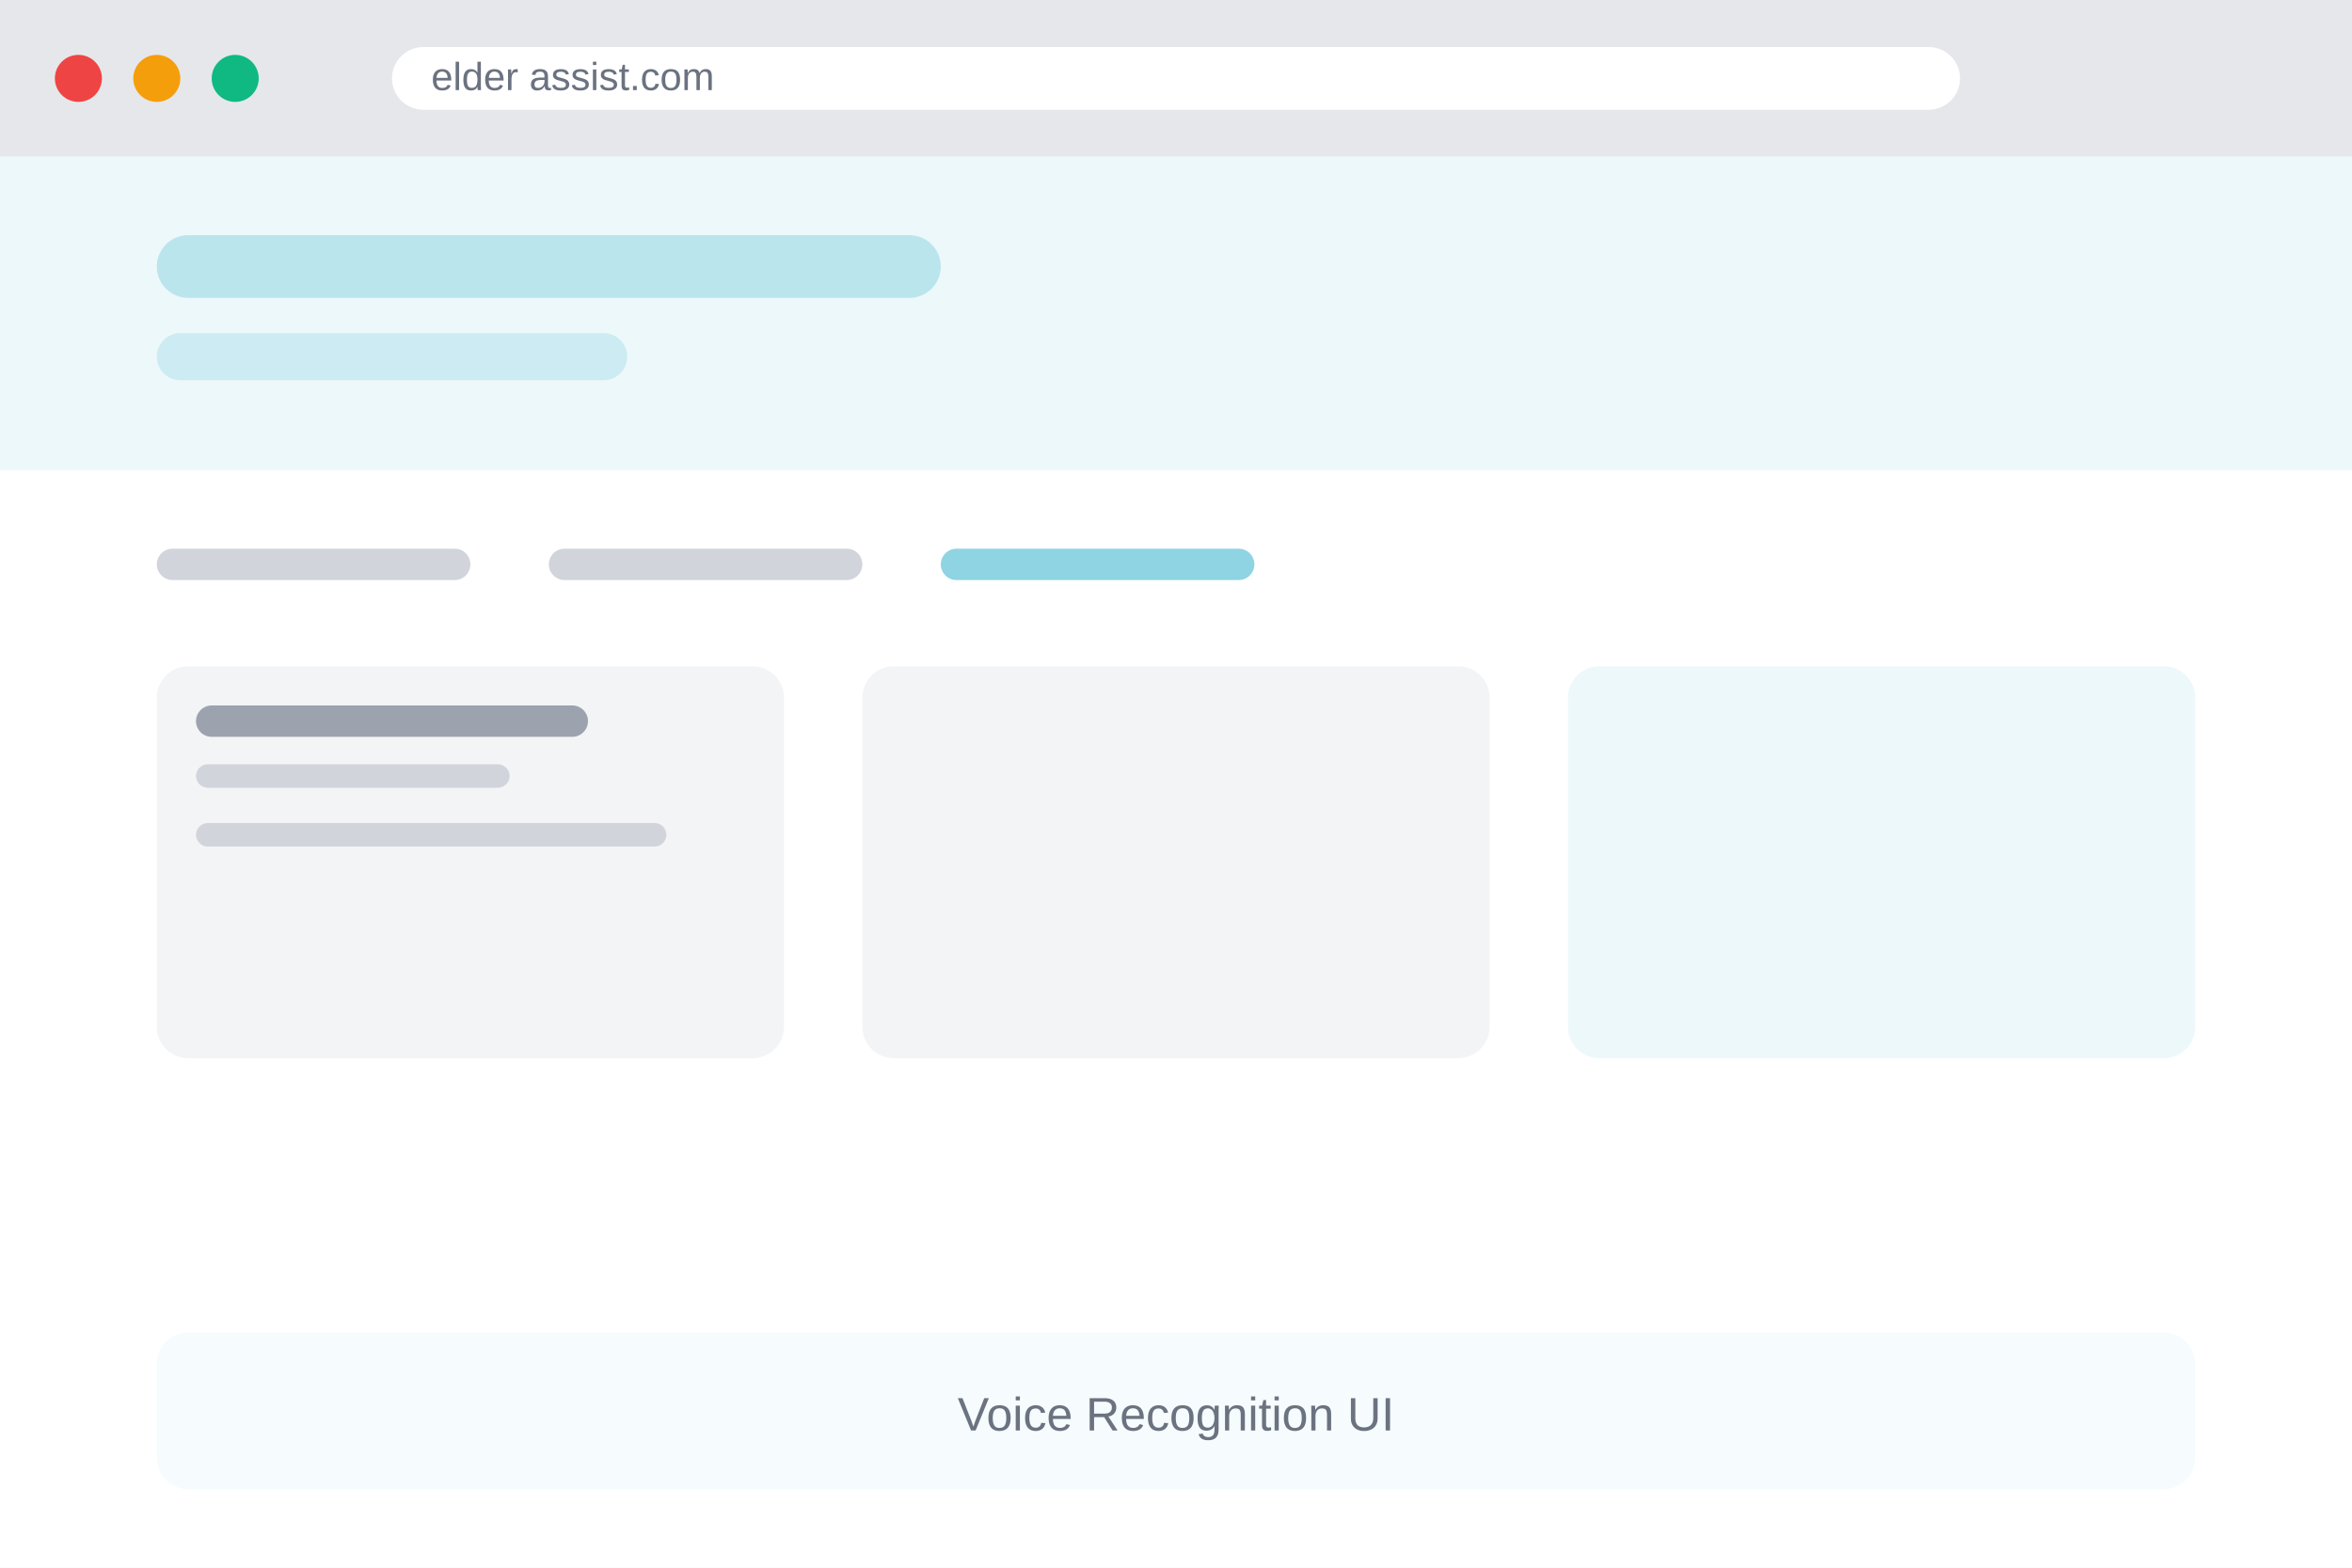
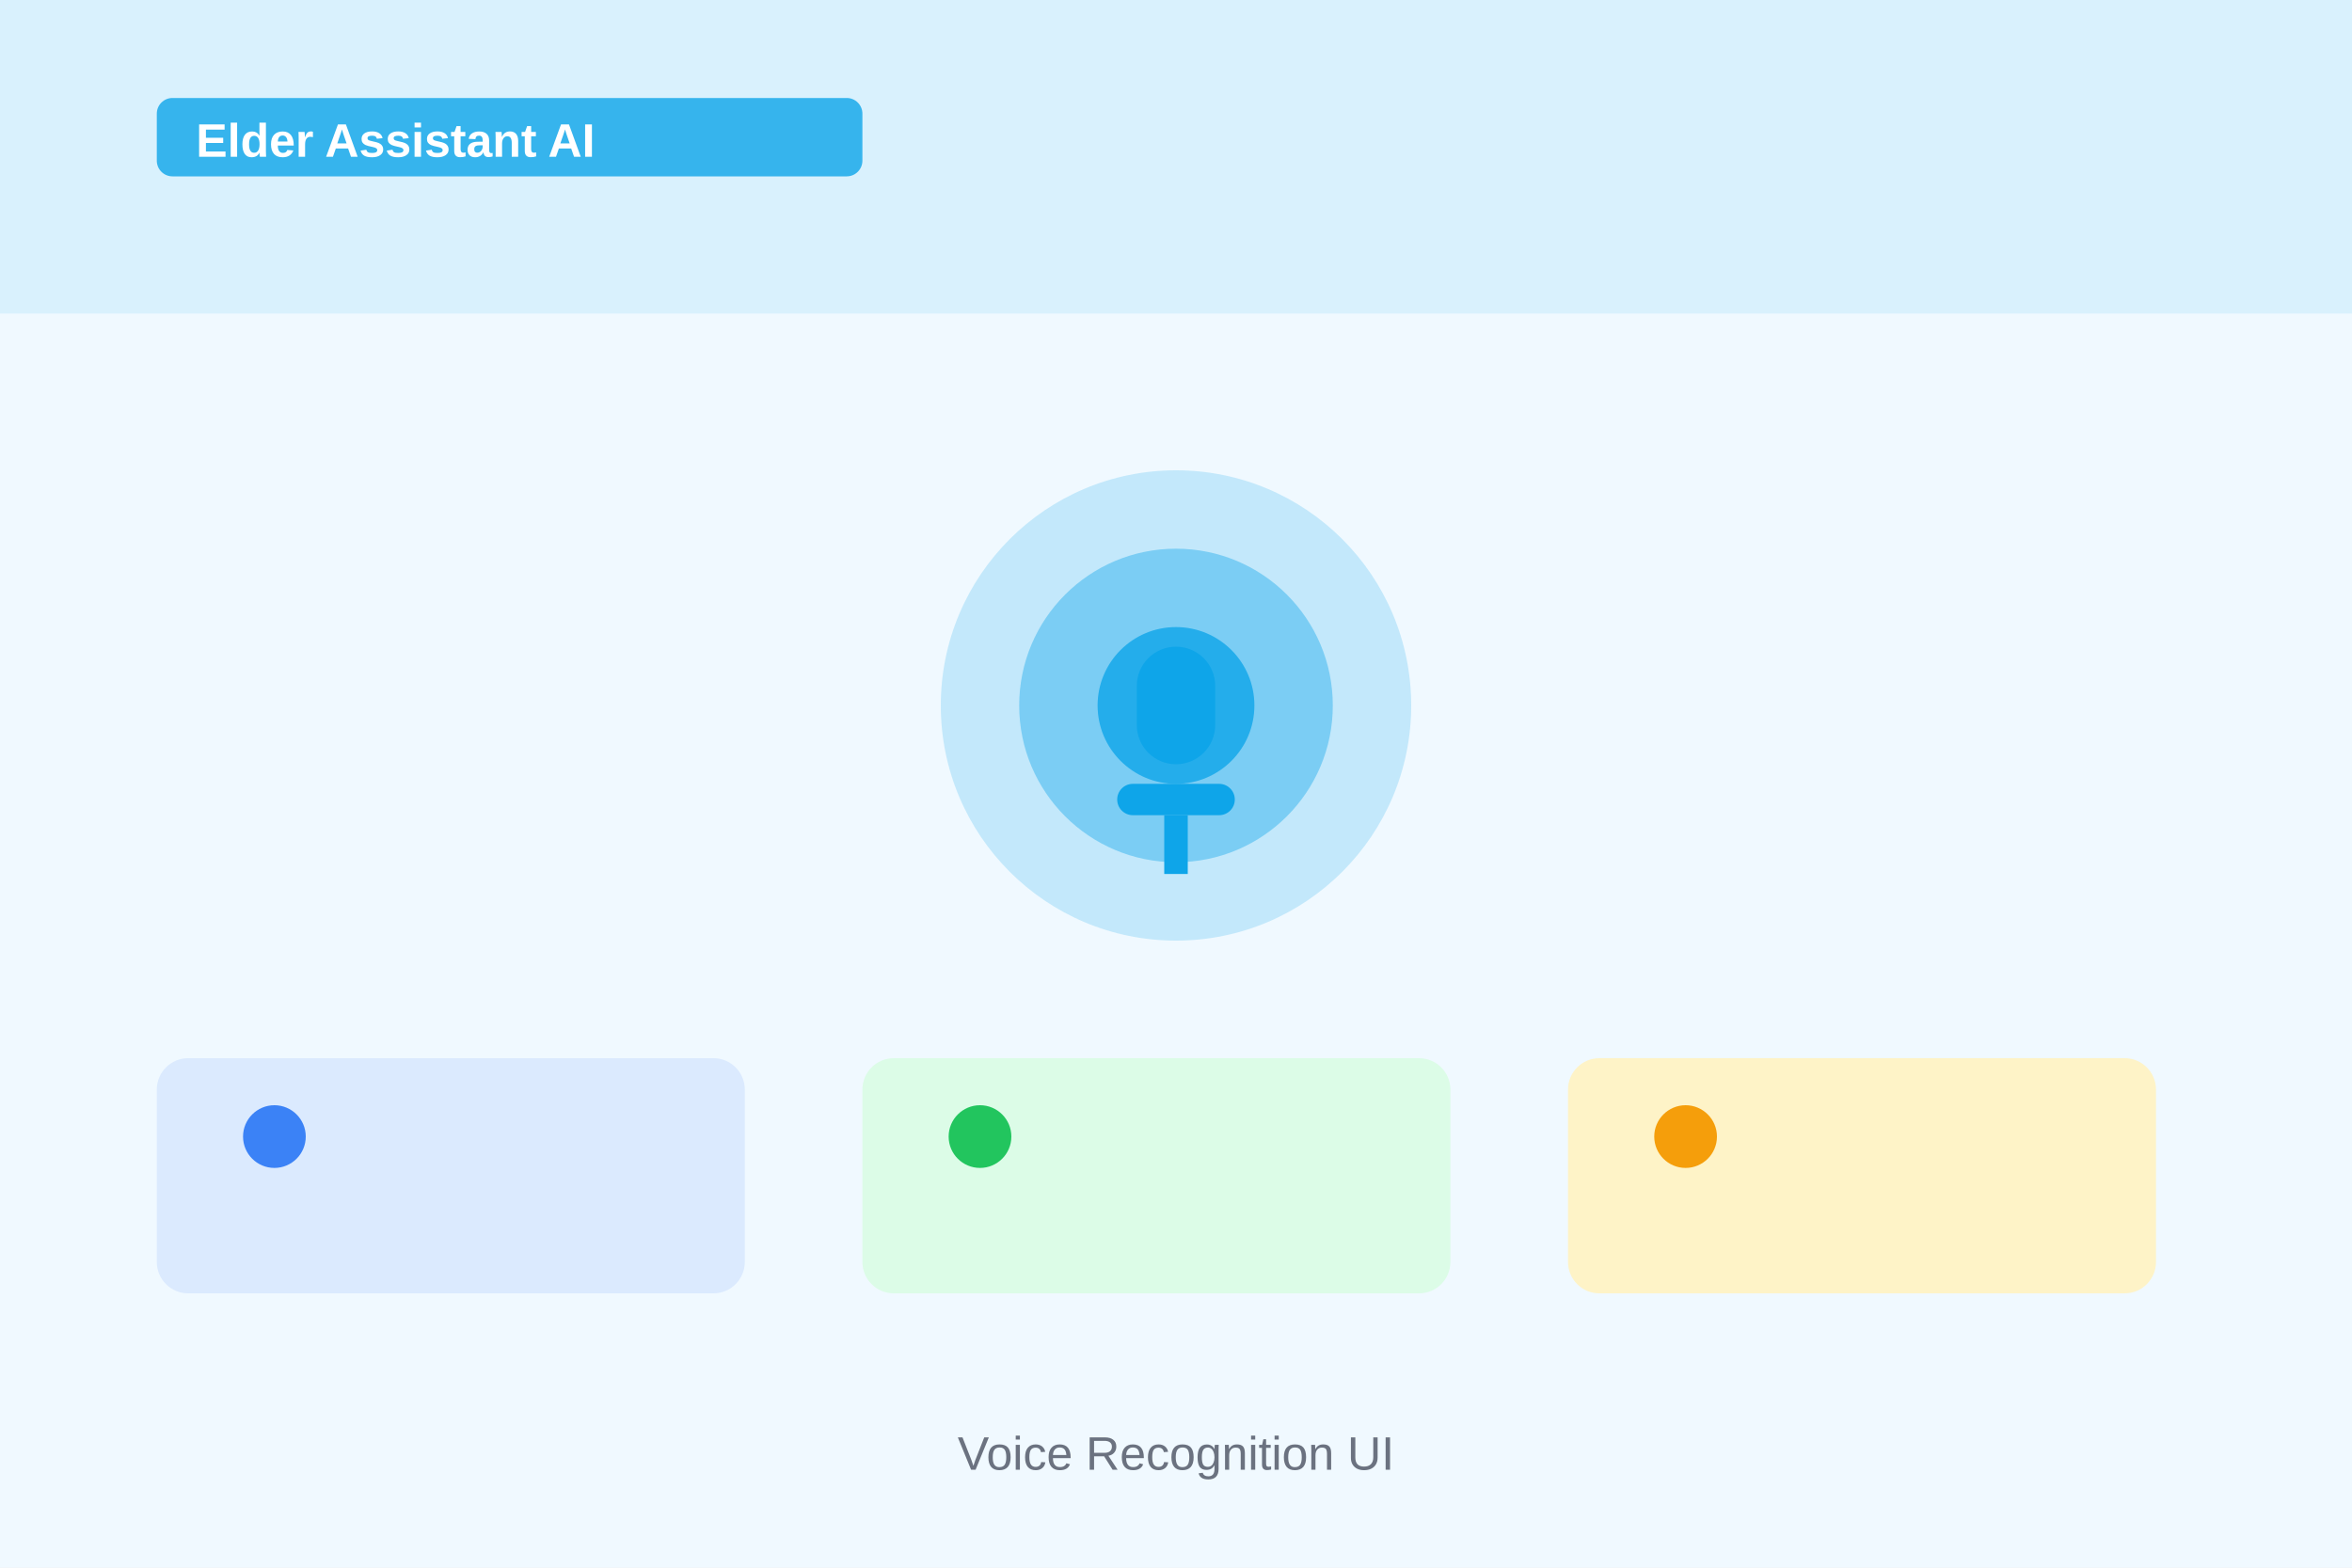
<svg xmlns="http://www.w3.org/2000/svg" width="600" height="400" viewBox="0 0 600 400" fill="none">
-   <rect width="600" height="400" fill="#F9FAFB" />
-   <rect x="0" y="0" width="600" height="40" fill="#E5E7EB" />
-   <circle cx="20" cy="20" r="6" fill="#EF4444" />
-   <circle cx="40" cy="20" r="6" fill="#F59E0B" />
-   <circle cx="60" cy="20" r="6" fill="#10B981" />
-   <rect x="100" y="12" width="400" height="16" rx="8" fill="white" />
-   <text x="110" y="23" font-family="Arial, sans-serif" font-size="10" fill="#6B7280">elder assist.com</text>
-   <rect x="0" y="40" width="600" height="360" fill="white" />
-   <rect x="0" y="40" width="600" height="80" fill="#45B7D1" opacity="0.1" />
-   <rect x="40" y="60" width="200" height="16" rx="8" fill="#45B7D1" opacity="0.3" />
-   <rect x="40" y="85" width="120" height="12" rx="6" fill="#45B7D1" opacity="0.2" />
-   <rect x="40" y="140" width="80" height="8" rx="4" fill="#D1D5DB" />
-   <rect x="140" y="140" width="80" height="8" rx="4" fill="#D1D5DB" />
-   <rect x="240" y="140" width="80" height="8" rx="4" fill="#45B7D1" opacity="0.6" />
-   <rect x="40" y="170" width="160" height="100" rx="8" fill="#F3F4F6" />
-   <rect x="220" y="170" width="160" height="100" rx="8" fill="#F3F4F6" />
-   <rect x="400" y="170" width="160" height="100" rx="8" fill="#45B7D1" opacity="0.1" />
-   <rect x="50" y="180" width="100" height="8" rx="4" fill="#9CA3AF" />
-   <rect x="50" y="195" width="80" height="6" rx="3" fill="#D1D5DB" />
-   <rect x="50" y="210" width="120" height="6" rx="3" fill="#D1D5DB" />
-   <rect x="40" y="340" width="520" height="40" rx="8" fill="#45B7D1" opacity="0.05" />
-   <text x="300" y="365" text-anchor="middle" font-family="Arial, sans-serif" font-size="12" fill="#6B7280">Voice Recognition UI</text>
+   <rect width="600" height="400" fill="#F0F9FF" />
+   <rect x="0" y="0" width="600" height="80" fill="#0EA5E9" opacity="0.1" />
+   <rect x="40" y="25" width="180" height="20" rx="4" fill="#0EA5E9" opacity="0.8" />
+   <text x="50" y="40" font-family="Arial, sans-serif" font-size="12" font-weight="bold" fill="white">Elder Assistant AI</text>
+   <circle cx="300" cy="180" r="60" fill="#0EA5E9" opacity="0.2" />
+   <circle cx="300" cy="180" r="40" fill="#0EA5E9" opacity="0.4" />
+   <circle cx="300" cy="180" r="20" fill="#0EA5E9" opacity="0.8" />
+   <rect x="290" y="165" width="20" height="30" rx="10" fill="#0EA5E9" />
+   <rect x="285" y="200" width="30" height="8" rx="4" fill="#0EA5E9" />
+   <rect x="297" y="208" width="6" height="15" fill="#0EA5E9" />
+   <rect x="40" y="270" width="150" height="60" rx="8" fill="#DBEAFE" />
+   <rect x="220" y="270" width="150" height="60" rx="8" fill="#DCFCE7" />
+   <rect x="400" y="270" width="150" height="60" rx="8" fill="#FEF3C7" />
+   <circle cx="70" cy="290" r="8" fill="#3B82F6" />
+   <circle cx="250" cy="290" r="8" fill="#22C55E" />
+   <circle cx="430" cy="290" r="8" fill="#F59E0B" />
+   <text x="300" y="375" text-anchor="middle" font-family="Arial, sans-serif" font-size="12" fill="#6B7280">Voice Recognition UI</text>
</svg>
